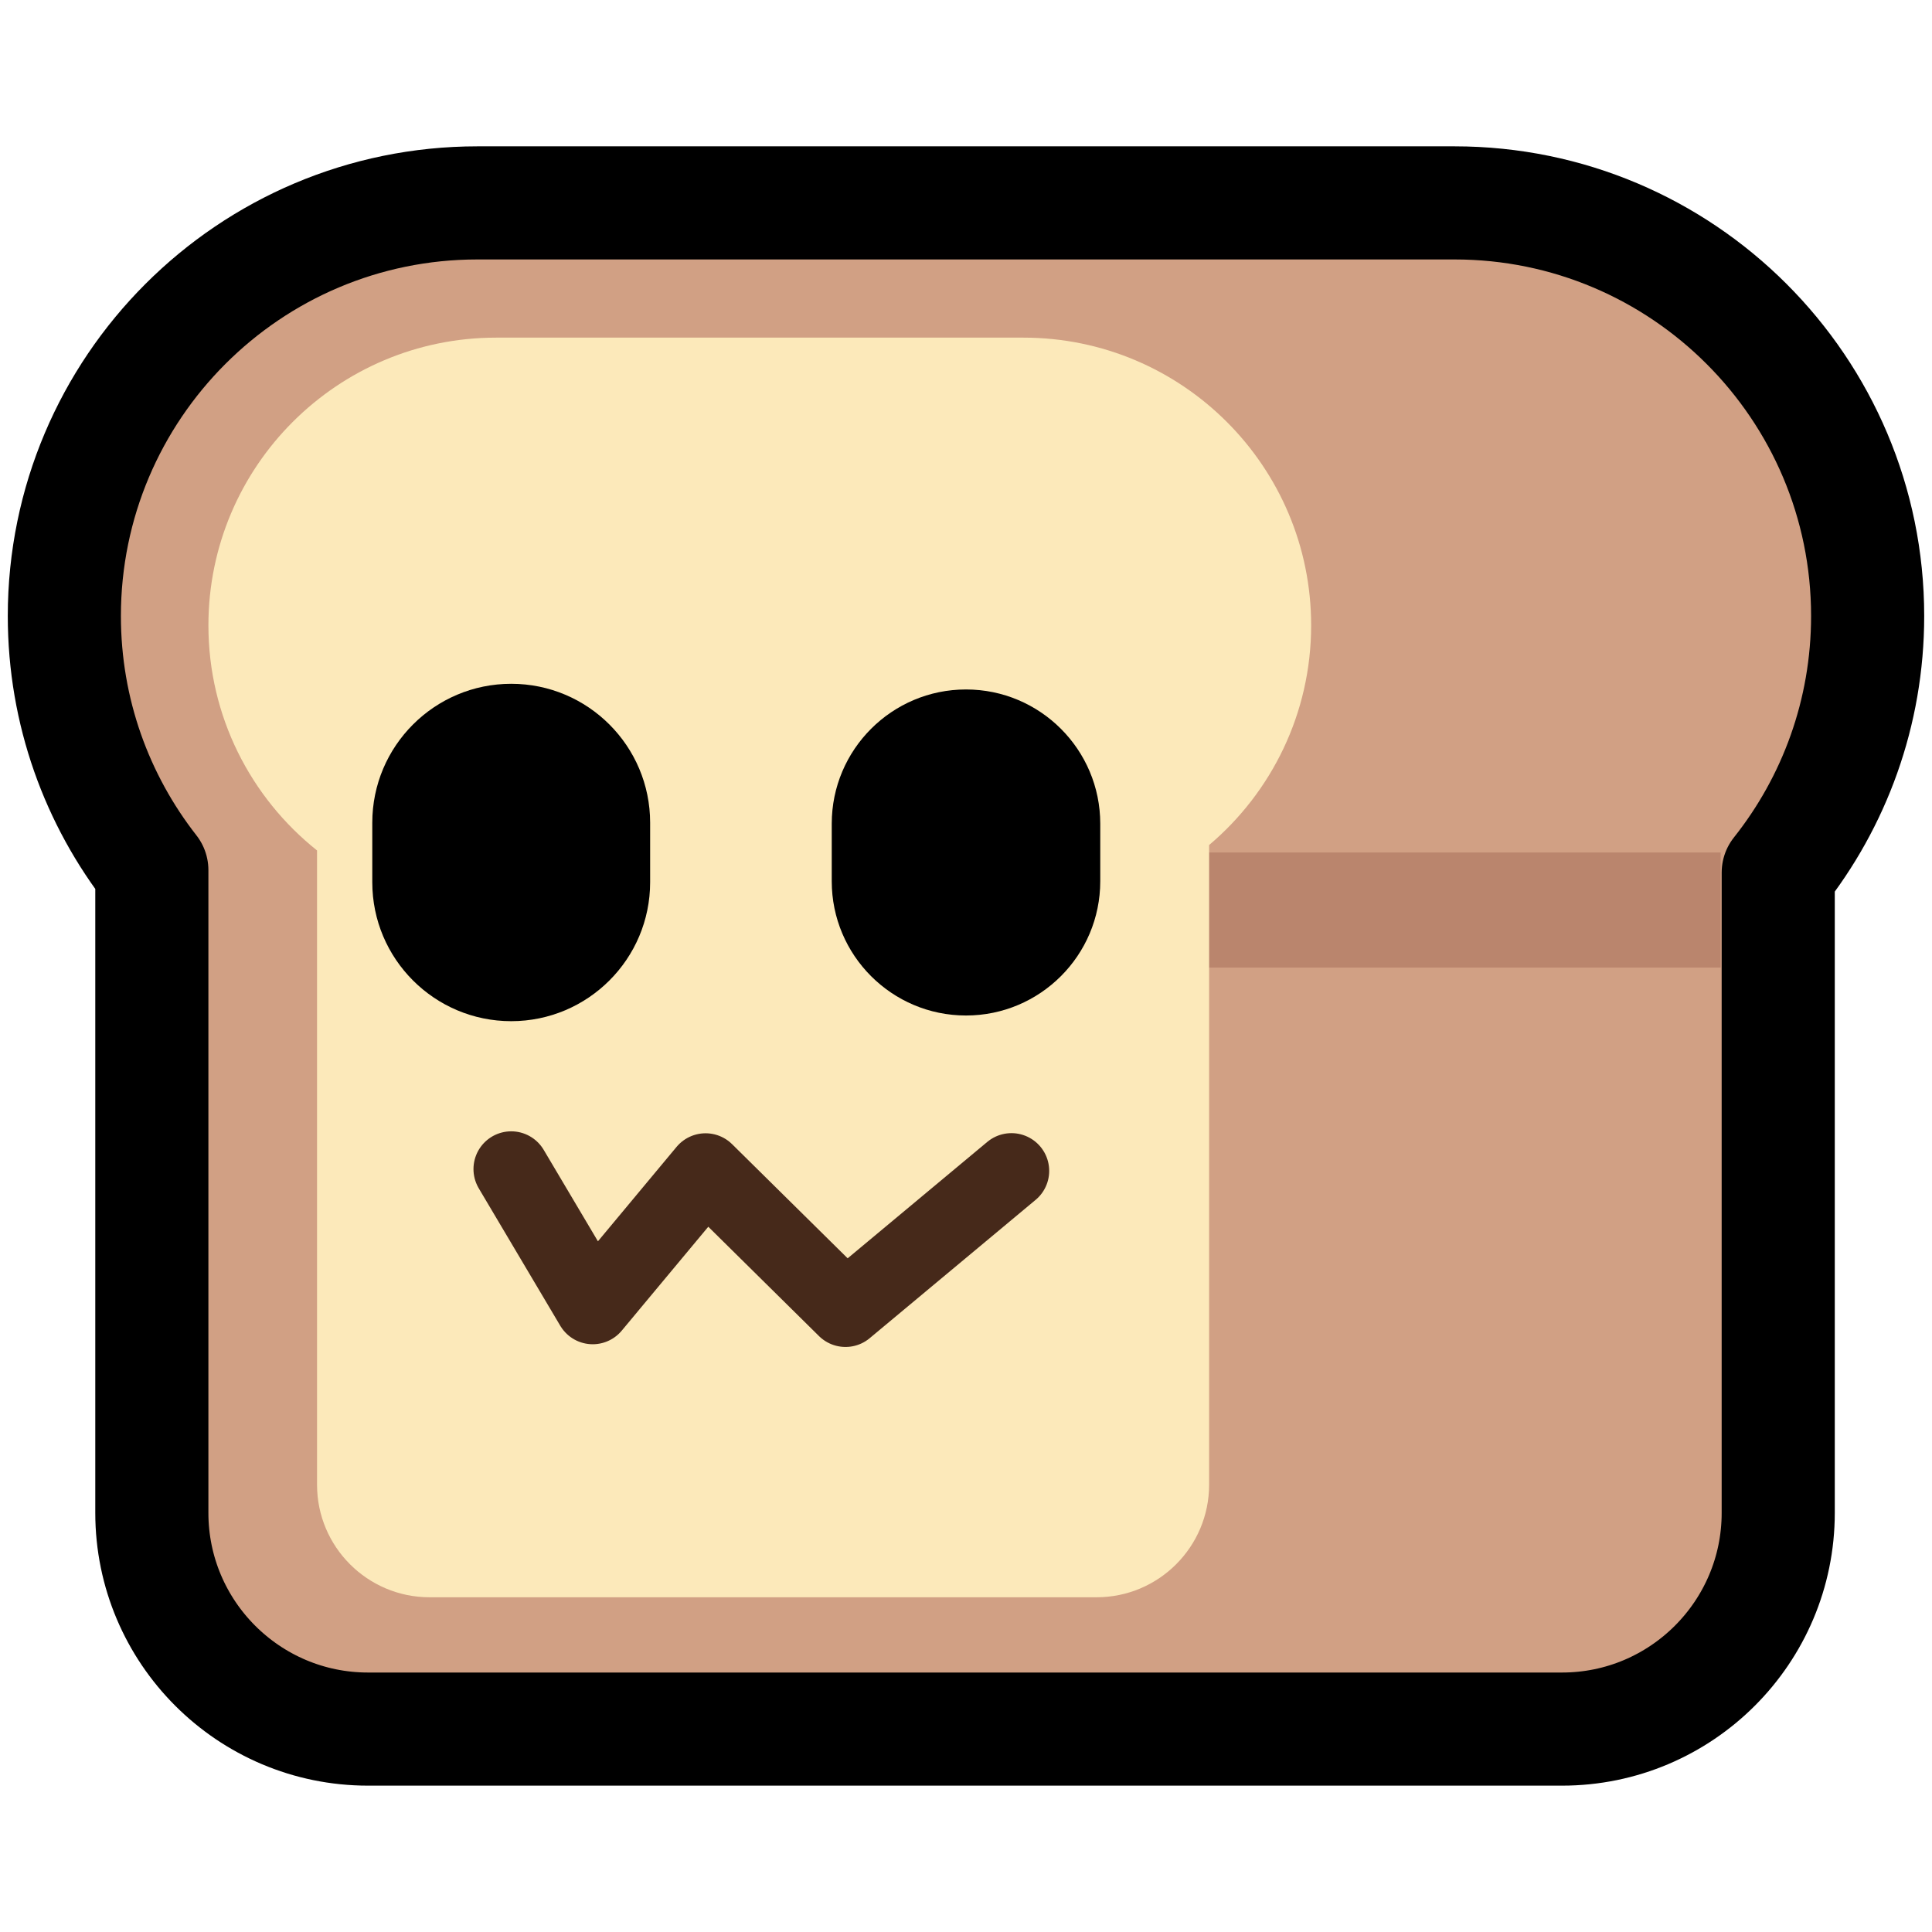
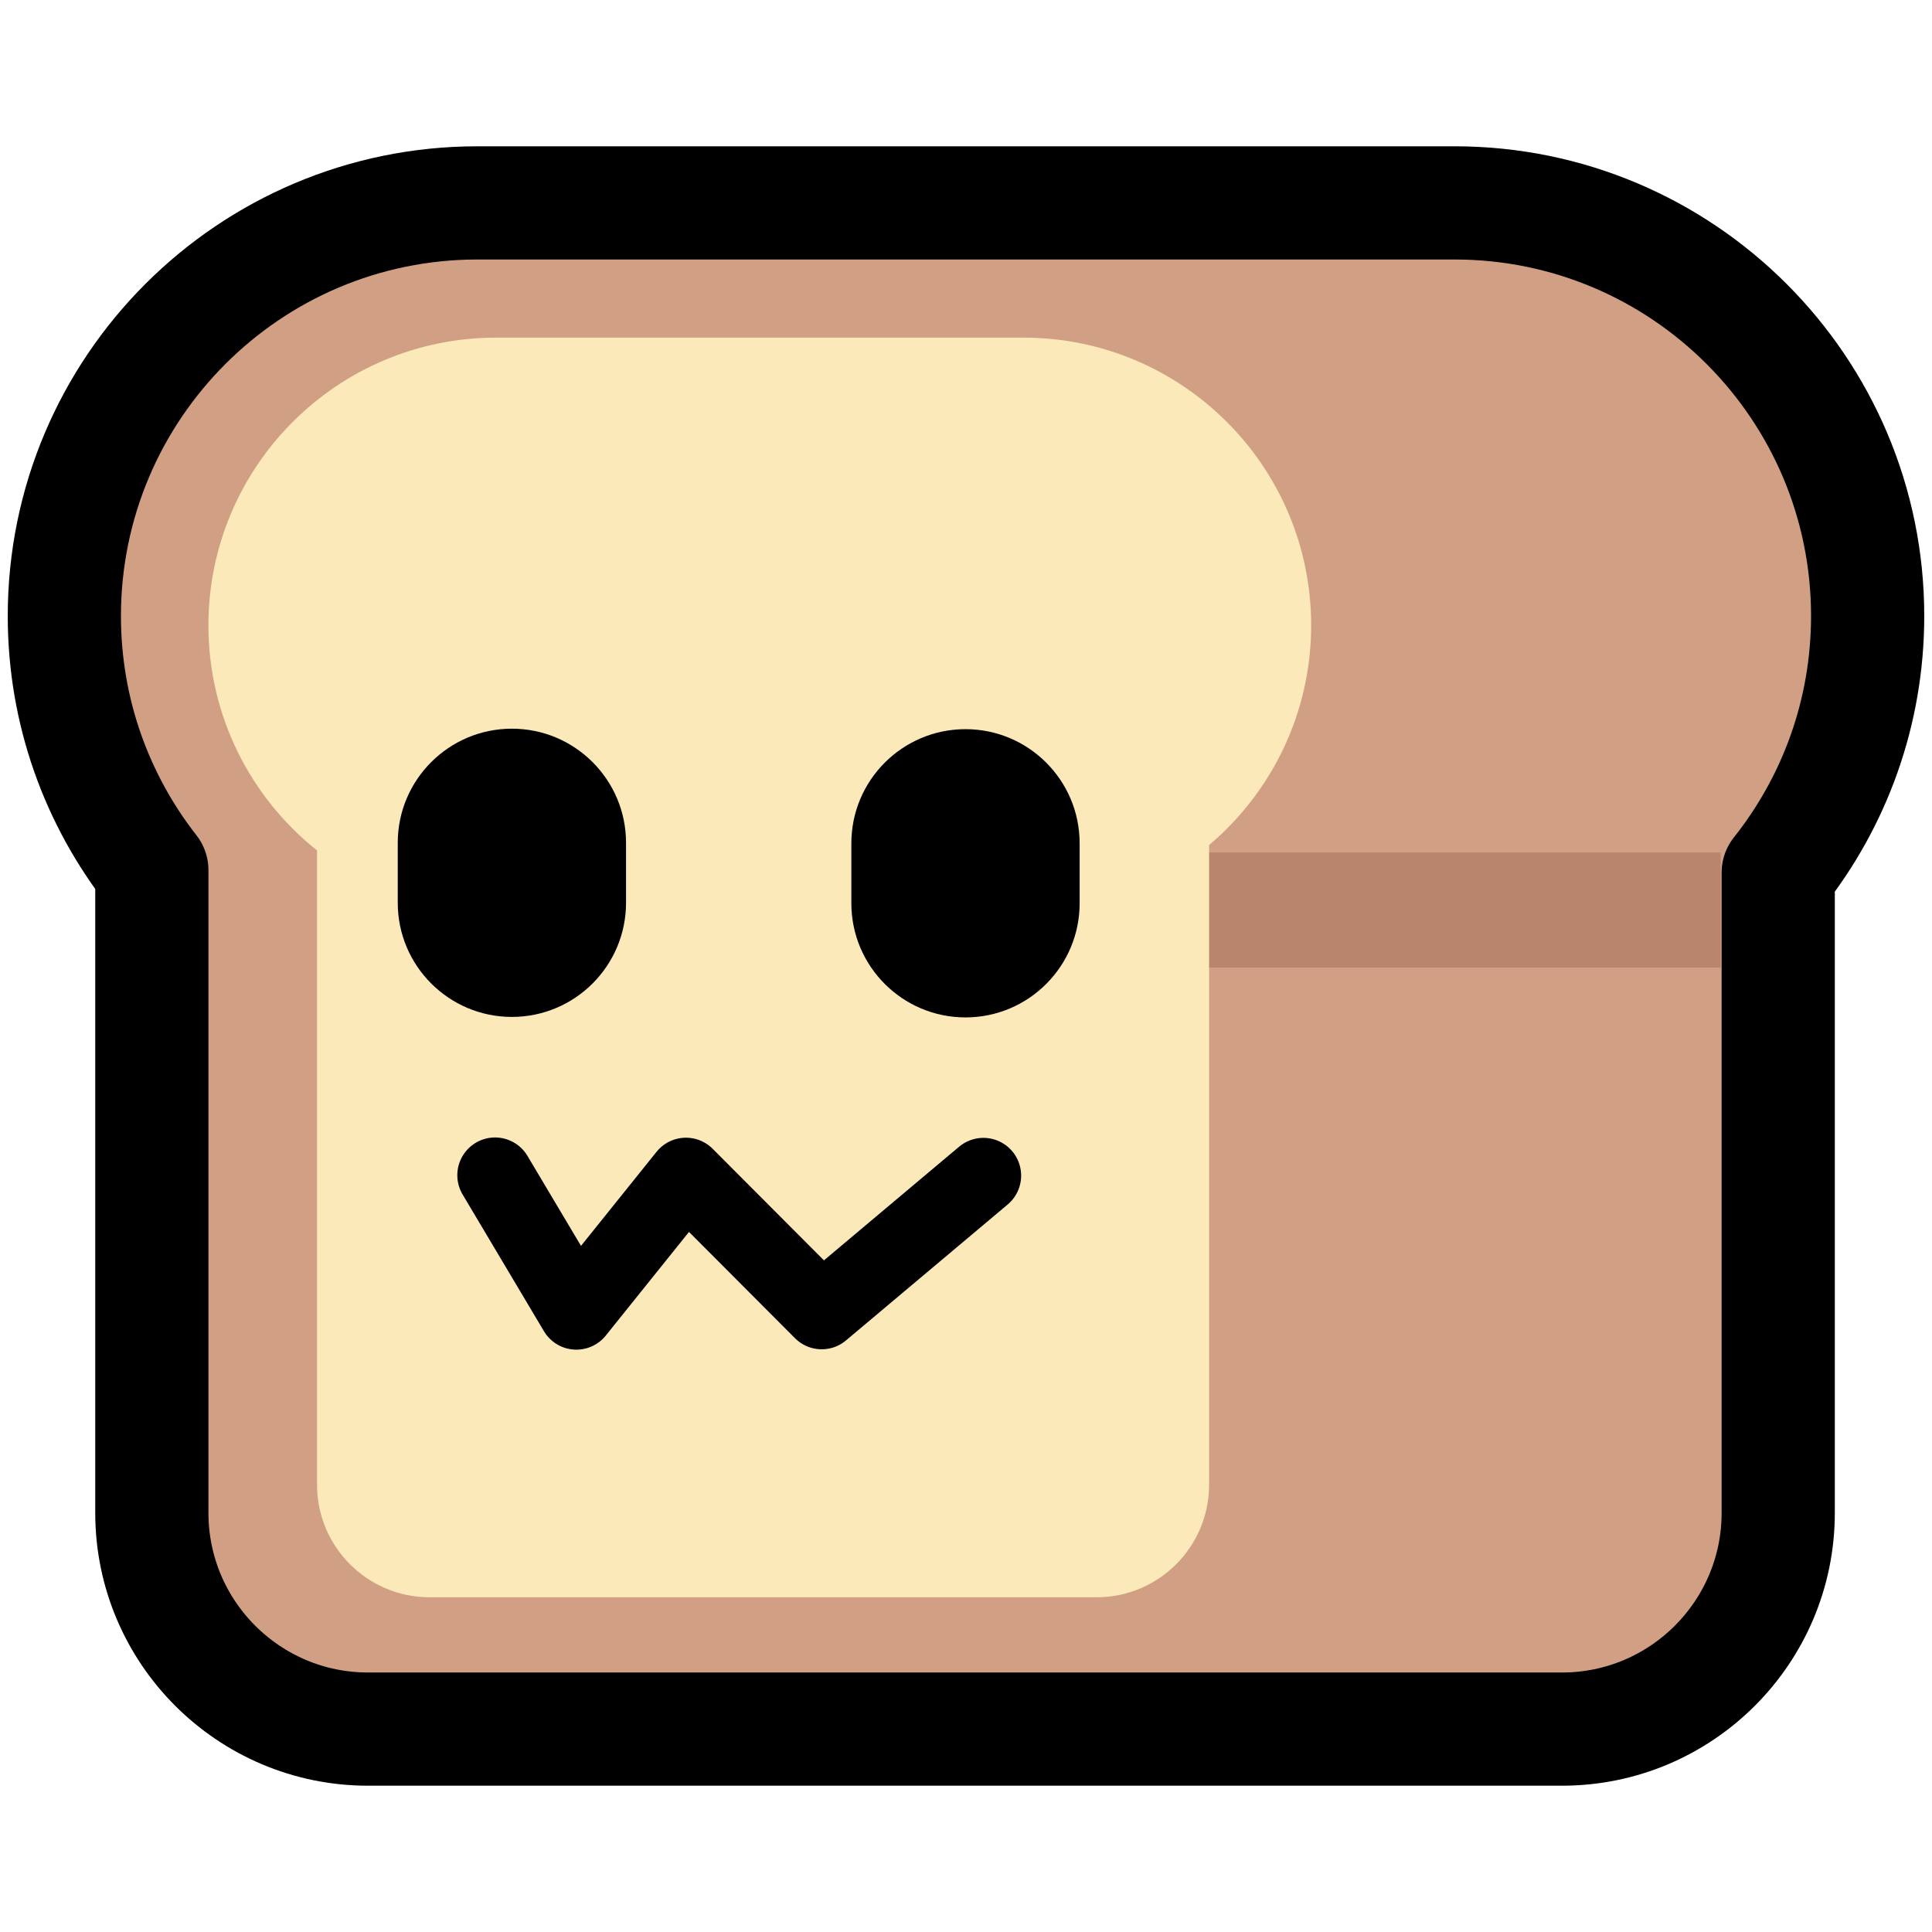
<svg xmlns="http://www.w3.org/2000/svg" width="100%" height="100%" viewBox="0 0 256 256" version="1.1" xml:space="preserve" style="fill-rule:evenodd;clip-rule:evenodd;stroke-linecap:round;stroke-linejoin:round;stroke-miterlimit:1.5;">
  <rect id="neobread" x="0" y="0" width="256" height="256" style="fill:none;" />
  <g id="neobread1">
-     <g id="Crust" transform="matrix(3.74712,0,0,3.74712,-157.7,-109.634)">
-       <path d="M93.521,36.433C101.583,36.433 108.129,42.979 108.129,51.041C108.129,54.469 106.946,57.622 104.967,60.115L104.967,82.756C104.967,86.976 101.541,90.402 97.321,90.402L55.101,90.402C50.881,90.402 47.455,86.976 47.455,82.756L47.455,60.028C45.517,57.549 44.361,54.429 44.361,51.041C44.361,42.979 50.907,36.433 58.969,36.433L93.521,36.433Z" style="fill:rgb(209,160,132);stroke:black;stroke-width:4px;" />
-     </g>
-     <g id="Shadow" transform="matrix(4.03114,0,0,5.19154,-192.805,-201.948)">
-       <rect x="78.176" y="60.658" width="26.211" height="2.937" style="fill:rgb(186,133,109);" />
-     </g>
-     <g id="Slice" transform="matrix(1.01387,0,0,0.990808,-3.29993,-0.001601)">
-       <path d="M44.69,113.738C36.04,106.686 30.493,95.816 30.493,83.631C30.493,62.395 47.341,45.155 68.094,45.155L137.011,45.155C157.764,45.155 174.612,62.395 174.612,83.631C174.612,95.407 169.431,105.954 161.277,113.014L161.277,198.559C161.277,206.867 154.685,213.612 146.566,213.612L59.4,213.612C51.281,213.612 44.69,206.867 44.69,198.559L44.69,113.738Z" style="fill:rgb(252,233,186);" />
-     </g>
+     <path id="Crust" d="M192.734,26.885C222.946,26.885 247.473,51.413 247.473,81.624C247.473,94.467 243.041,106.282 235.623,115.623L235.623,200.464C235.623,216.277 222.785,229.115 206.972,229.115L48.771,229.115C32.958,229.115 20.12,216.277 20.12,200.464L20.12,115.297C12.857,106.008 8.527,94.318 8.527,81.624C8.527,51.413 33.054,26.885 63.266,26.885L192.734,26.885Z" style="fill:rgb(209,160,132);stroke:black;stroke-width:15px;" />
+     <rect id="Shadow" x="122.332" y="112.959" width="105.66" height="15.248" style="fill:rgb(186,133,109);" />
+     <path id="Slice" d="M42.009,112.691C33.24,105.704 27.616,94.934 27.616,82.861C27.616,61.82 44.698,44.738 65.738,44.738L135.611,44.738C156.652,44.738 173.734,61.82 173.734,82.861C173.734,94.528 168.481,104.979 160.213,111.974L160.213,196.732C160.213,204.964 153.53,211.647 145.299,211.647L56.924,211.647C48.692,211.647 42.009,204.964 42.009,196.732L42.009,112.691Z" style="fill:rgb(252,233,186);" />
    <g id="Face">
-       <g id="Mouth" transform="matrix(1.01525,0,0,1.01525,-1.95226,3.04774)">
-         <path d="M68.644,149.578L79.283,167.517L94.011,149.833L112.274,167.871L133.933,149.815" style="fill:none;stroke:rgb(70,41,26);stroke-width:9.85px;" />
-       </g>
+       <path id="Mouth" d="M65.596,155.72L76.372,173.837L90.892,155.752L108.879,173.787L130.306,155.773" style="fill:none;stroke:black;stroke-width:10px;" />
      <g id="Eyes">
-         <g id="Right-eye" transform="matrix(1.27954,0,0,1.80558,40.8594,-69.8053)">
-           <path d="M82.006,99.111L82.006,103.333C82.006,108.77 75.776,113.185 68.103,113.185C60.43,113.185 54.2,108.77 54.2,103.333L54.2,99.111C54.2,93.673 60.43,89.258 68.103,89.258C75.776,89.258 82.006,93.673 82.006,99.111Z" />
-         </g>
-         <g id="Left-eye" transform="matrix(1.32405,0,0,1.8684,-22.4338,-76.1637)">
-           <path d="M82.006,99.111L82.006,103.333C82.006,108.77 75.776,113.185 68.103,113.185C60.43,113.185 54.2,108.77 54.2,103.333L54.2,99.111C54.2,93.673 60.43,89.258 68.103,89.258C75.776,89.258 82.006,93.673 82.006,99.111Z" />
-         </g>
+         <path id="Right-eye" d="M143.057,111.742L143.057,119.688C143.057,128.036 136.28,134.813 127.933,134.813C119.586,134.813 112.809,128.036 112.809,119.688L112.809,111.742C112.809,103.395 119.586,96.618 127.933,96.618C136.28,96.618 143.057,103.395 143.057,111.742Z" />
+         <path id="Left-eye" d="M82.953,111.678L82.953,119.624C82.953,127.971 76.176,134.748 67.828,134.748C59.481,134.748 52.704,127.971 52.704,119.624L52.704,111.678C52.704,103.331 59.481,96.554 67.828,96.554C76.176,96.554 82.953,103.331 82.953,111.678Z" />
      </g>
    </g>
  </g>
</svg>
